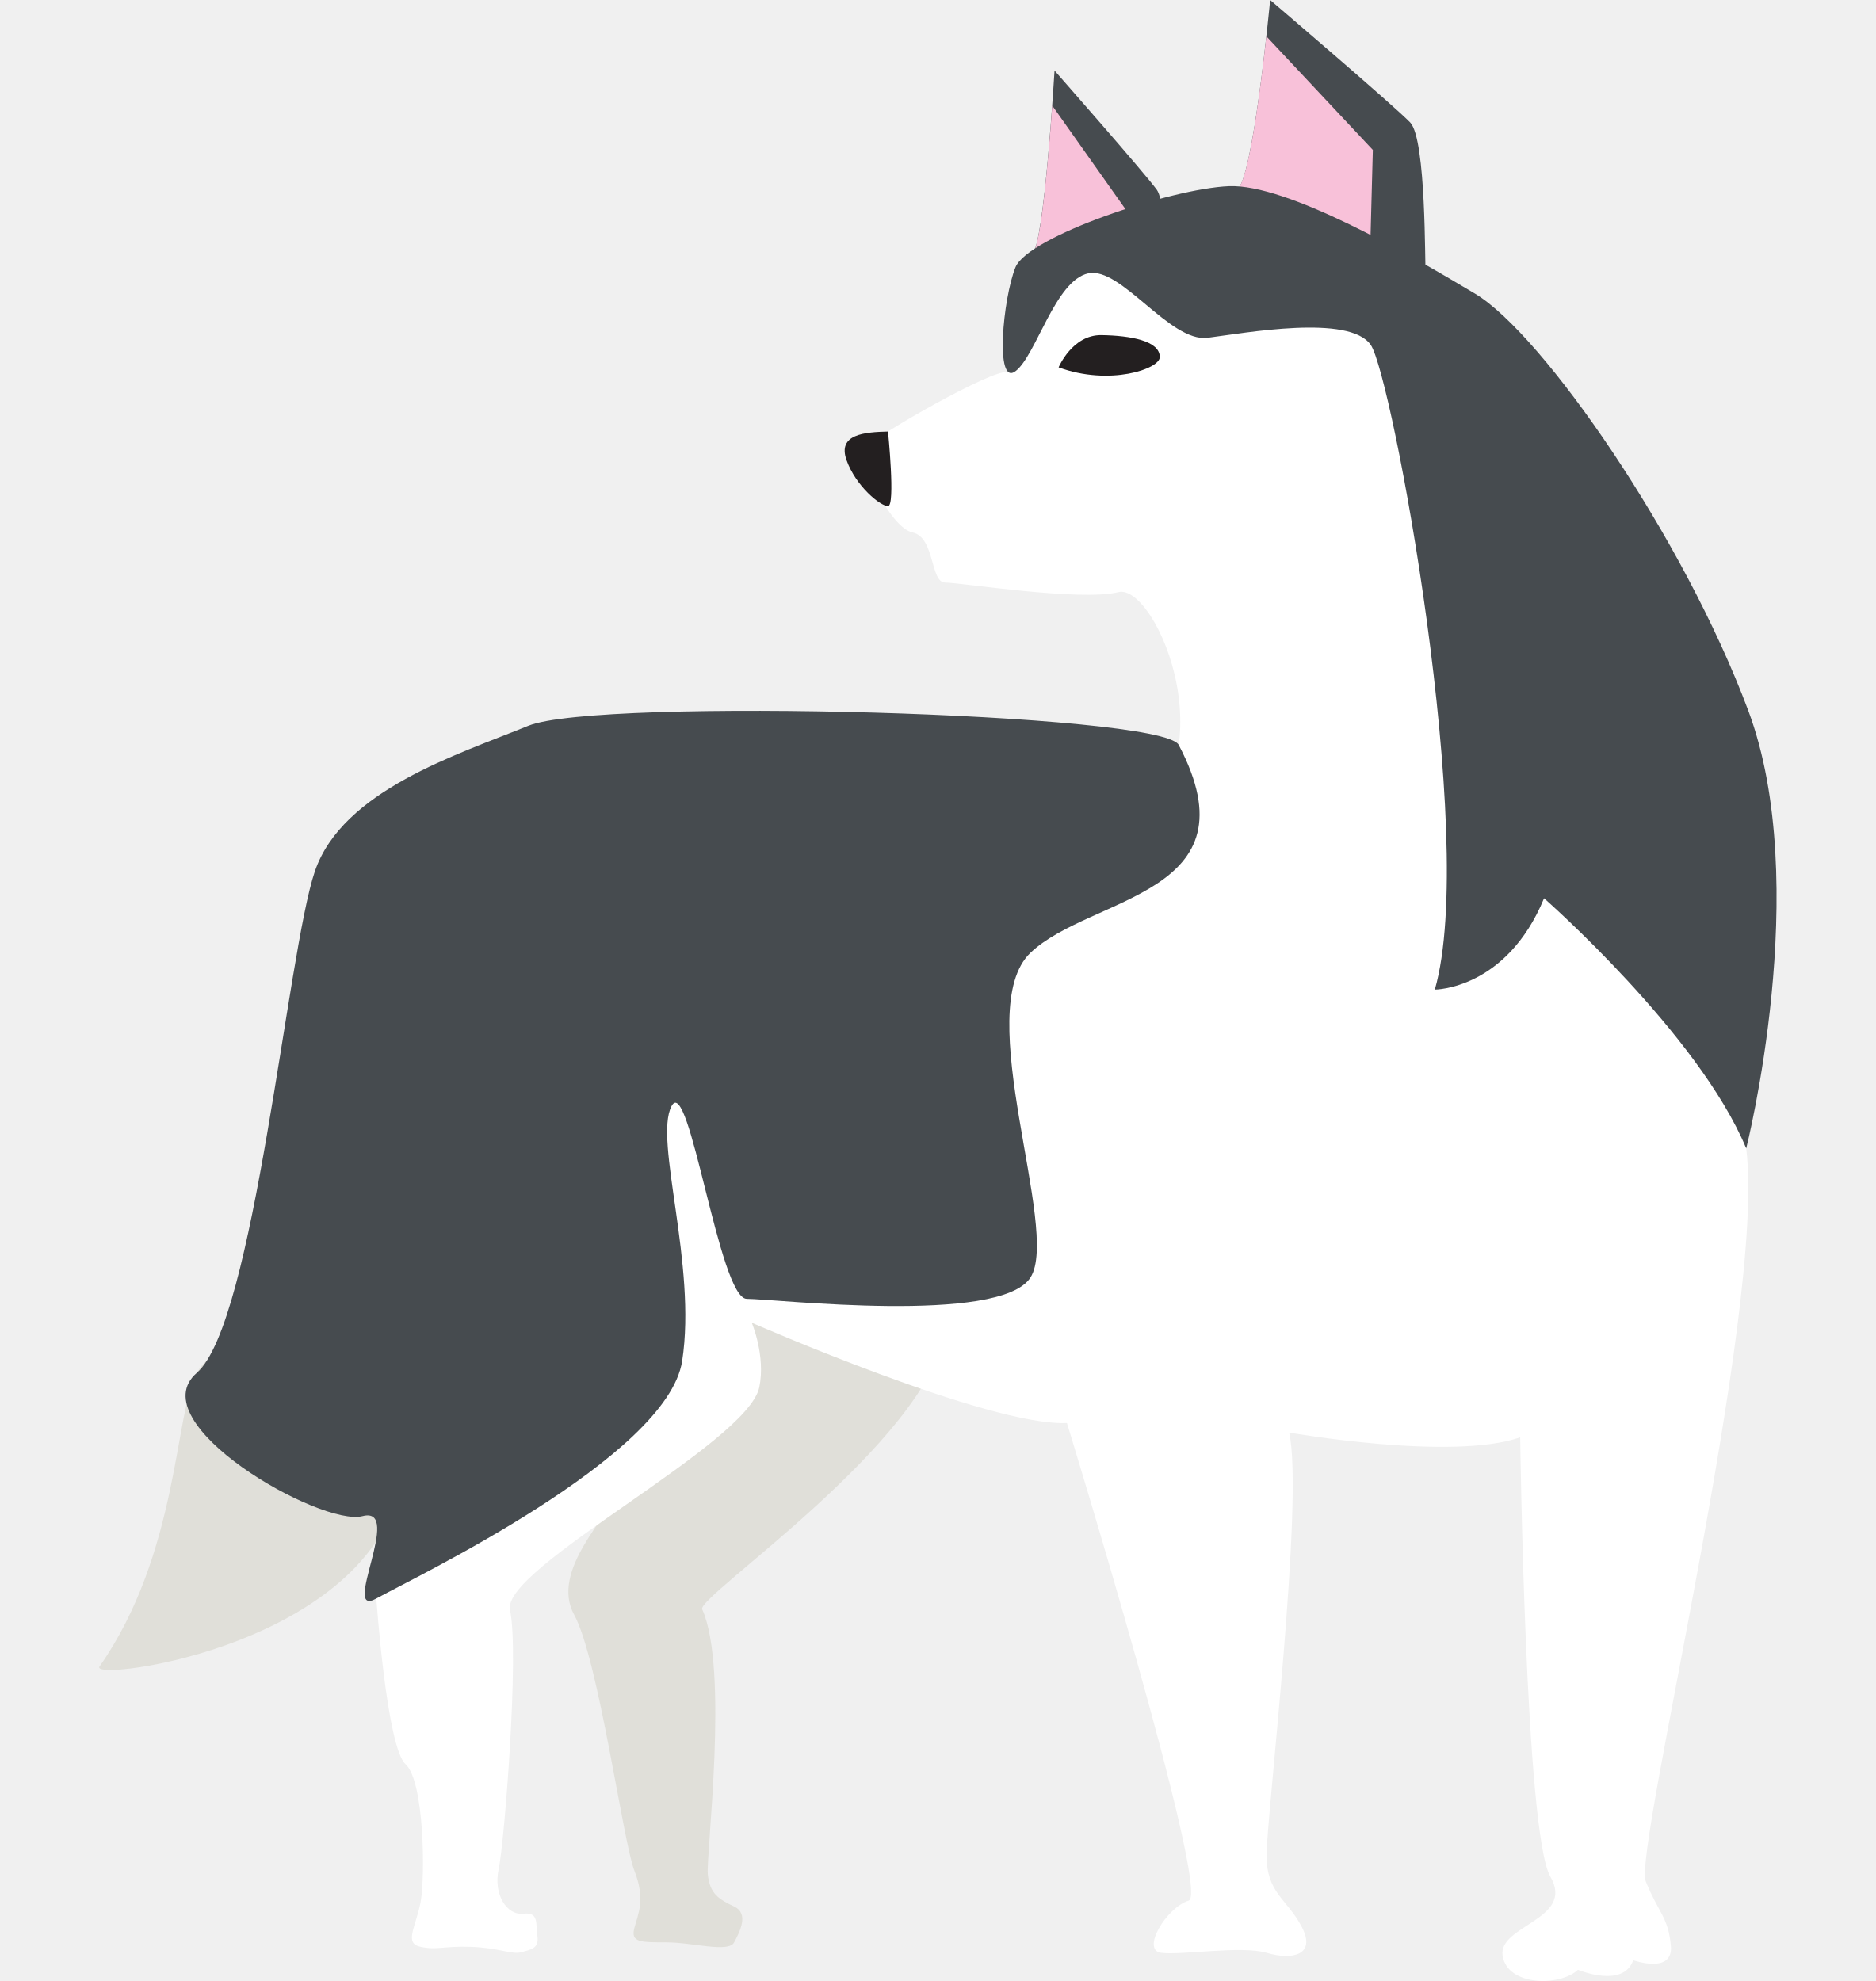
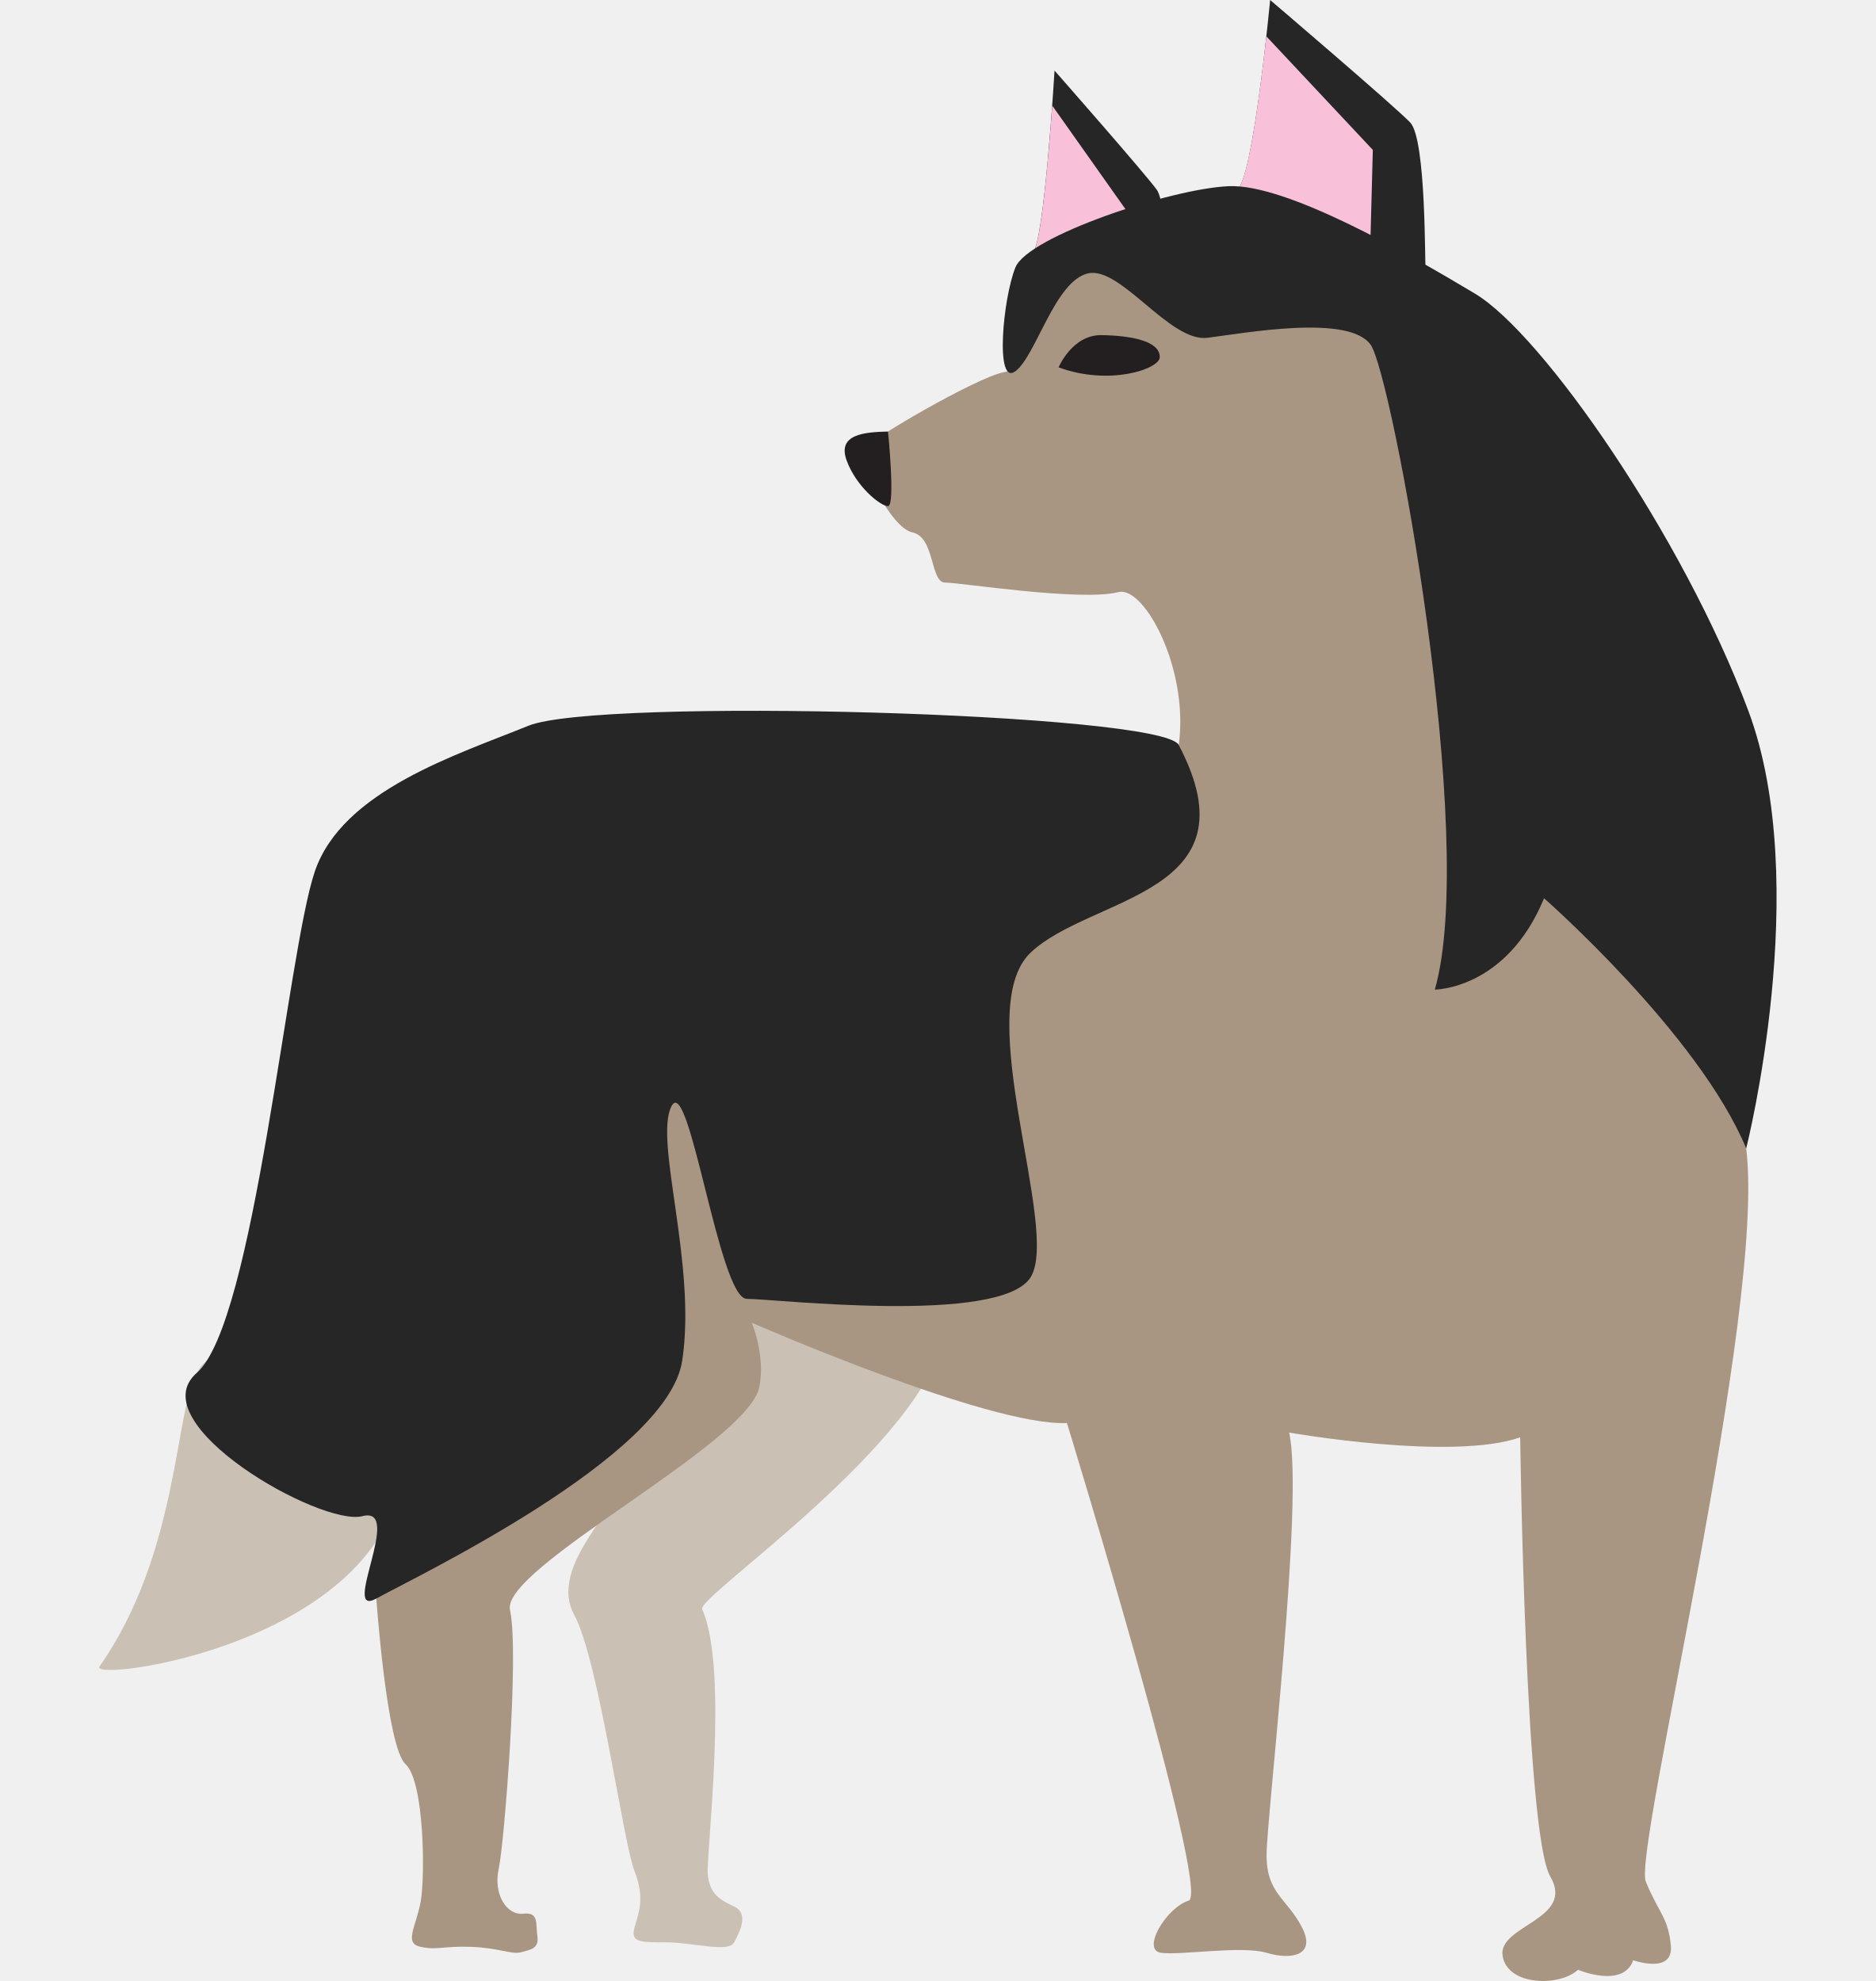
<svg xmlns="http://www.w3.org/2000/svg" width="71" height="75" viewBox="0 0 1064.04 1256.88">
  <g id="Layer_2" data-name="Layer 2">
    <g id="Layer_2-2" data-name="Layer 2">
-       <path d="M326.36,948.31c-1.49,12.93-40.62,47.72-25.09,76.12s31.06,144.3,38.23,162.48,2.39,27.27,0,36.36,3.58,9.09,20.31,9.09,39.43,6.82,43,0,9.56-18.18,0-22.72-15.53-8-16.73-20.46S399.64,1059,382.51,1021c-3.58-8,142.17-105.67,154.12-176.12s13.14-88.62-13.14-88.62-64.52-13.63-87.22,0-45.4,23.86-66.9,61.36S326.36,948.31,326.36,948.31Z" fill="#e0dfd9" />
-       <path d="M679,211.16c-.51-2-.5-80.21-8.08-90.72s-64.89-75.66-64.89-75.66-6.61,110.31-13.92,115.74" fill="#464b4f" />
+       <path d="M326.36,948.31c-1.49,12.93-40.62,47.72-25.09,76.12s31.06,144.3,38.23,162.48,2.39,27.27,0,36.36,3.58,9.09,20.31,9.09,39.43,6.82,43,0,9.56-18.18,0-22.72-15.53-8-16.73-20.46S399.64,1059,382.51,1021c-3.58-8,142.17-105.67,154.12-176.12s13.14-88.62-13.14-88.62-64.52-13.63-87.22,0-45.4,23.86-66.9,61.36S326.36,948.31,326.36,948.31Z" fill="#cbc0b4" />
+       <path d="M679,211.16c-.51-2-.5-80.21-8.08-90.72s-64.89-75.66-64.89-75.66-6.61,110.31-13.92,115.74" fill="#262627" />
      <path d="M654.05,137,604.57,67h0c-2.36,32.5-7.22,89.68-12.43,93.55l58,33.79,3.42-.68Z" fill="#f8c1d9" />
-       <path d="M841.46,171.7c-.67-2.1.51-83.24-9.84-94S742.79,0,742.79,0s-10.81,114.59-21,120.32" fill="#464b4f" />
+       <path d="M841.46,171.7c-.67-2.1.51-83.24-9.84-94S742.79,0,742.79,0s-10.81,114.59-21,120.32" fill="#262627" />
      <path d="M807.93,95.11,740.38,23.05h0c-3.75,33.77-11.34,93.18-18.63,97.27l79.87,34.28,4.75-.75Z" fill="#f8c1d9" />
-       <path d="M691.14,146.91c-23.89,10.6-82.83,10.6-90.79,39.39s-11.15,47-27.08,50-87.62,43.93-89.21,50,17.52,48.48,31.86,51.51,11.15,31.81,20.71,31.81,86,12.12,109.91,6.06,74.87,110.59,0,157.56S424.32,632.44,340.69,659.71,259.45,816.51,235.56,850.6s-59.74,163.61-59.74,163.61,6.57,94.3,18.52,105.1,12.55,71.58,9.56,87.49-10.75,26.13,0,28.4,13.74-.57,31.66,0,26.28,5.11,32.26,3.41,11.35-2.27,10.15-10.23,1.2-15.34-9-14.2-19.11-11.93-15.53-28.4,13.14-137.49,7.17-164.19S411.33,916.2,418.75,880.14c4.1-19.94-4.78-40.91-4.78-40.91s150.53,65.9,199.92,63.63c0,0,91.59,298.44,77.25,303s-30.26,31.44-17.52,33.14,51-4.73,66.91,0,31.85,1.7,22.3-16.48-22.3-21.21-22.3-45.45,23.89-225.72,14.33-268.14c0,0,103.54,18.18,146.55,3,0,0,3.19,251.48,19.12,278.75s-33.45,30.87-30.27,50.28,36.64,19.41,47.79,8.8c0,0,28.68,12.12,35.05-6.06,0,0,25.48,9.09,23.89-9.09s-8-21.21-15.93-40.9,76.46-362.07,63.72-465.09S1038.41,487.77,990.62,409,885.48,228.71,823.36,189.33,691.14,146.91,691.14,146.91Z" fill="#fff" />
-       <path d="M627.43,173.42c20.72-4.46,51.77,43.93,75.66,40.9s90-15.15,103.54,4.55,68.1,313.59,40.62,409c0,0,45.4,0,69.3-57.95,0,0,98,86,128.23,158.69,0,0,42.45-167.7,1.31-277.76S915.75,212.05,872.74,186.3s-119.47-69.69-156.11-68.18-127.43,31.82-135.4,51.51-13.14,75.75,0,65.9S606.32,178,627.43,173.42Z" fill="#464b4f" />
+       <path d="M691.14,146.91c-23.89,10.6-82.83,10.6-90.79,39.39s-11.15,47-27.08,50-87.62,43.93-89.21,50,17.52,48.48,31.86,51.51,11.15,31.81,20.71,31.81,86,12.12,109.91,6.06,74.87,110.59,0,157.56S424.32,632.44,340.69,659.71,259.45,816.51,235.56,850.6s-59.74,163.61-59.74,163.61,6.57,94.3,18.52,105.1,12.55,71.58,9.56,87.49-10.75,26.13,0,28.4,13.74-.57,31.66,0,26.28,5.11,32.26,3.41,11.35-2.27,10.15-10.23,1.2-15.34-9-14.2-19.11-11.93-15.53-28.4,13.14-137.49,7.17-164.19S411.33,916.2,418.75,880.14c4.1-19.94-4.78-40.91-4.78-40.91s150.53,65.9,199.92,63.63c0,0,91.59,298.44,77.25,303s-30.26,31.44-17.52,33.14,51-4.73,66.91,0,31.85,1.7,22.3-16.48-22.3-21.21-22.3-45.45,23.89-225.72,14.33-268.14c0,0,103.54,18.18,146.55,3,0,0,3.19,251.48,19.12,278.75s-33.45,30.87-30.27,50.28,36.64,19.41,47.79,8.8c0,0,28.68,12.12,35.05-6.06,0,0,25.48,9.09,23.89-9.09s-8-21.21-15.93-40.9,76.46-362.07,63.72-465.09S1038.41,487.77,990.62,409,885.48,228.71,823.36,189.33,691.14,146.91,691.14,146.91Z" fill="#a99682" />
+       <path d="M627.43,173.42c20.72-4.46,51.77,43.93,75.66,40.9s90-15.15,103.54,4.55,68.1,313.59,40.62,409c0,0,45.4,0,69.3-57.95,0,0,98,86,128.23,158.69,0,0,42.45-167.7,1.31-277.76S915.75,212.05,872.74,186.3s-119.47-69.69-156.11-68.18-127.43,31.82-135.4,51.51-13.14,75.75,0,65.9S606.32,178,627.43,173.42Z" fill="#262627" />
      <path d="M500.39,273.79s4.78,47.34,0,47.34S480.08,308.63,474.1,292,485.66,274.17,500.39,273.79Z" fill="#231f20" />
      <path d="M608.61,233.07s8.66-20.74,27.18-20.45,37,3.62,37,13.92C672.83,234.07,641,245,608.61,233.07Z" fill="#231f20" />
-       <path d="M87.41,874.46s-11.54-27.27-25.48-3.41S50.67,985.39.2,1057.38c-7.17,10.23,180.4-13.63,192.35-125S87.41,874.46,87.41,874.46Z" fill="#e0dfd9" />
-       <path d="M684.78,472.62c-10.7-20.32-368-30.3-412.58-12.12s-117.88,40.9-135.4,92.41S98.57,839.23,61.93,871.05s78.66,97.73,105.13,90.89-14.33,65.15,8.76,52.27,184.6-89.74,194-150.74-18-139.85-6.79-161.58,30.26,122.19,47.78,122.19,160.89,16.67,180-13.63-38.23-169.67,0-206S735,568.05,684.78,472.62Z" fill="#464b4f" />
+       <path d="M87.41,874.46s-11.54-27.27-25.48-3.41S50.67,985.39.2,1057.38c-7.17,10.23,180.4-13.63,192.35-125S87.41,874.46,87.41,874.46Z" fill="#cbc0b4" />
+       <path d="M684.78,472.62c-10.7-20.32-368-30.3-412.58-12.12s-117.88,40.9-135.4,92.41S98.57,839.23,61.93,871.05s78.66,97.73,105.13,90.89-14.33,65.15,8.76,52.27,184.6-89.74,194-150.74-18-139.85-6.79-161.58,30.26,122.19,47.78,122.19,160.89,16.67,180-13.63-38.23-169.67,0-206S735,568.05,684.78,472.62Z" fill="#262627" />
    </g>
  </g>
</svg>
